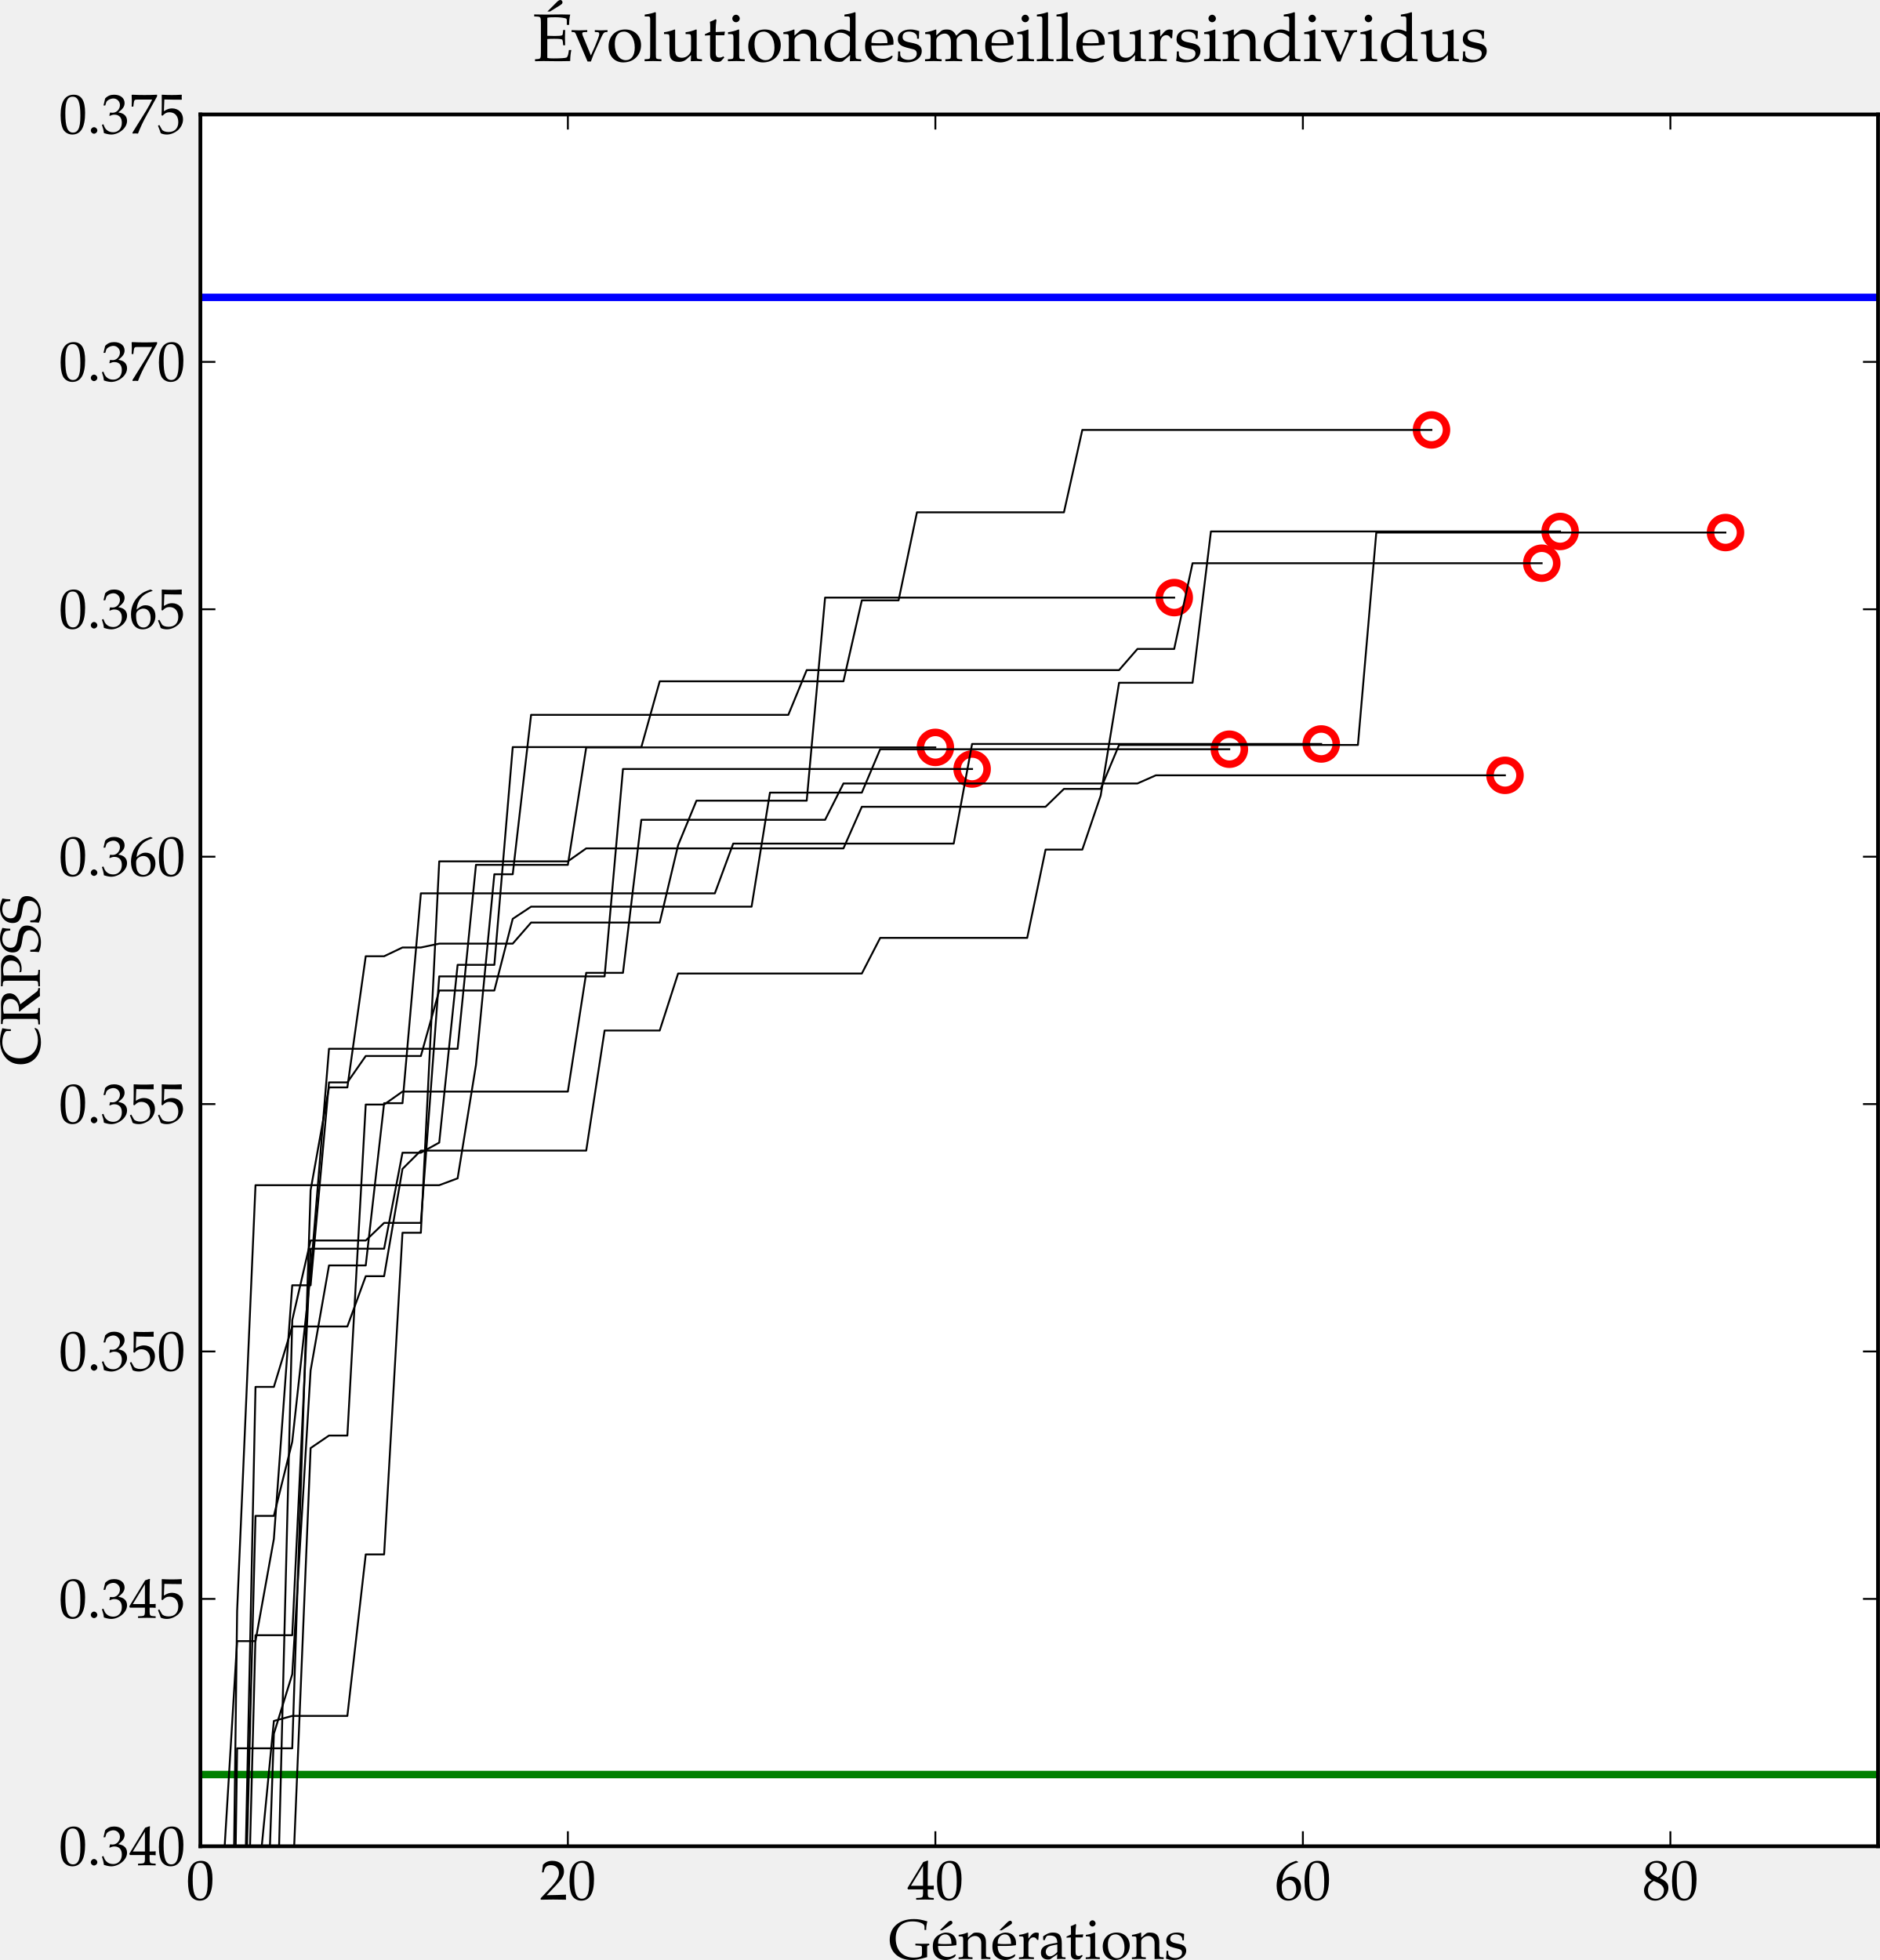
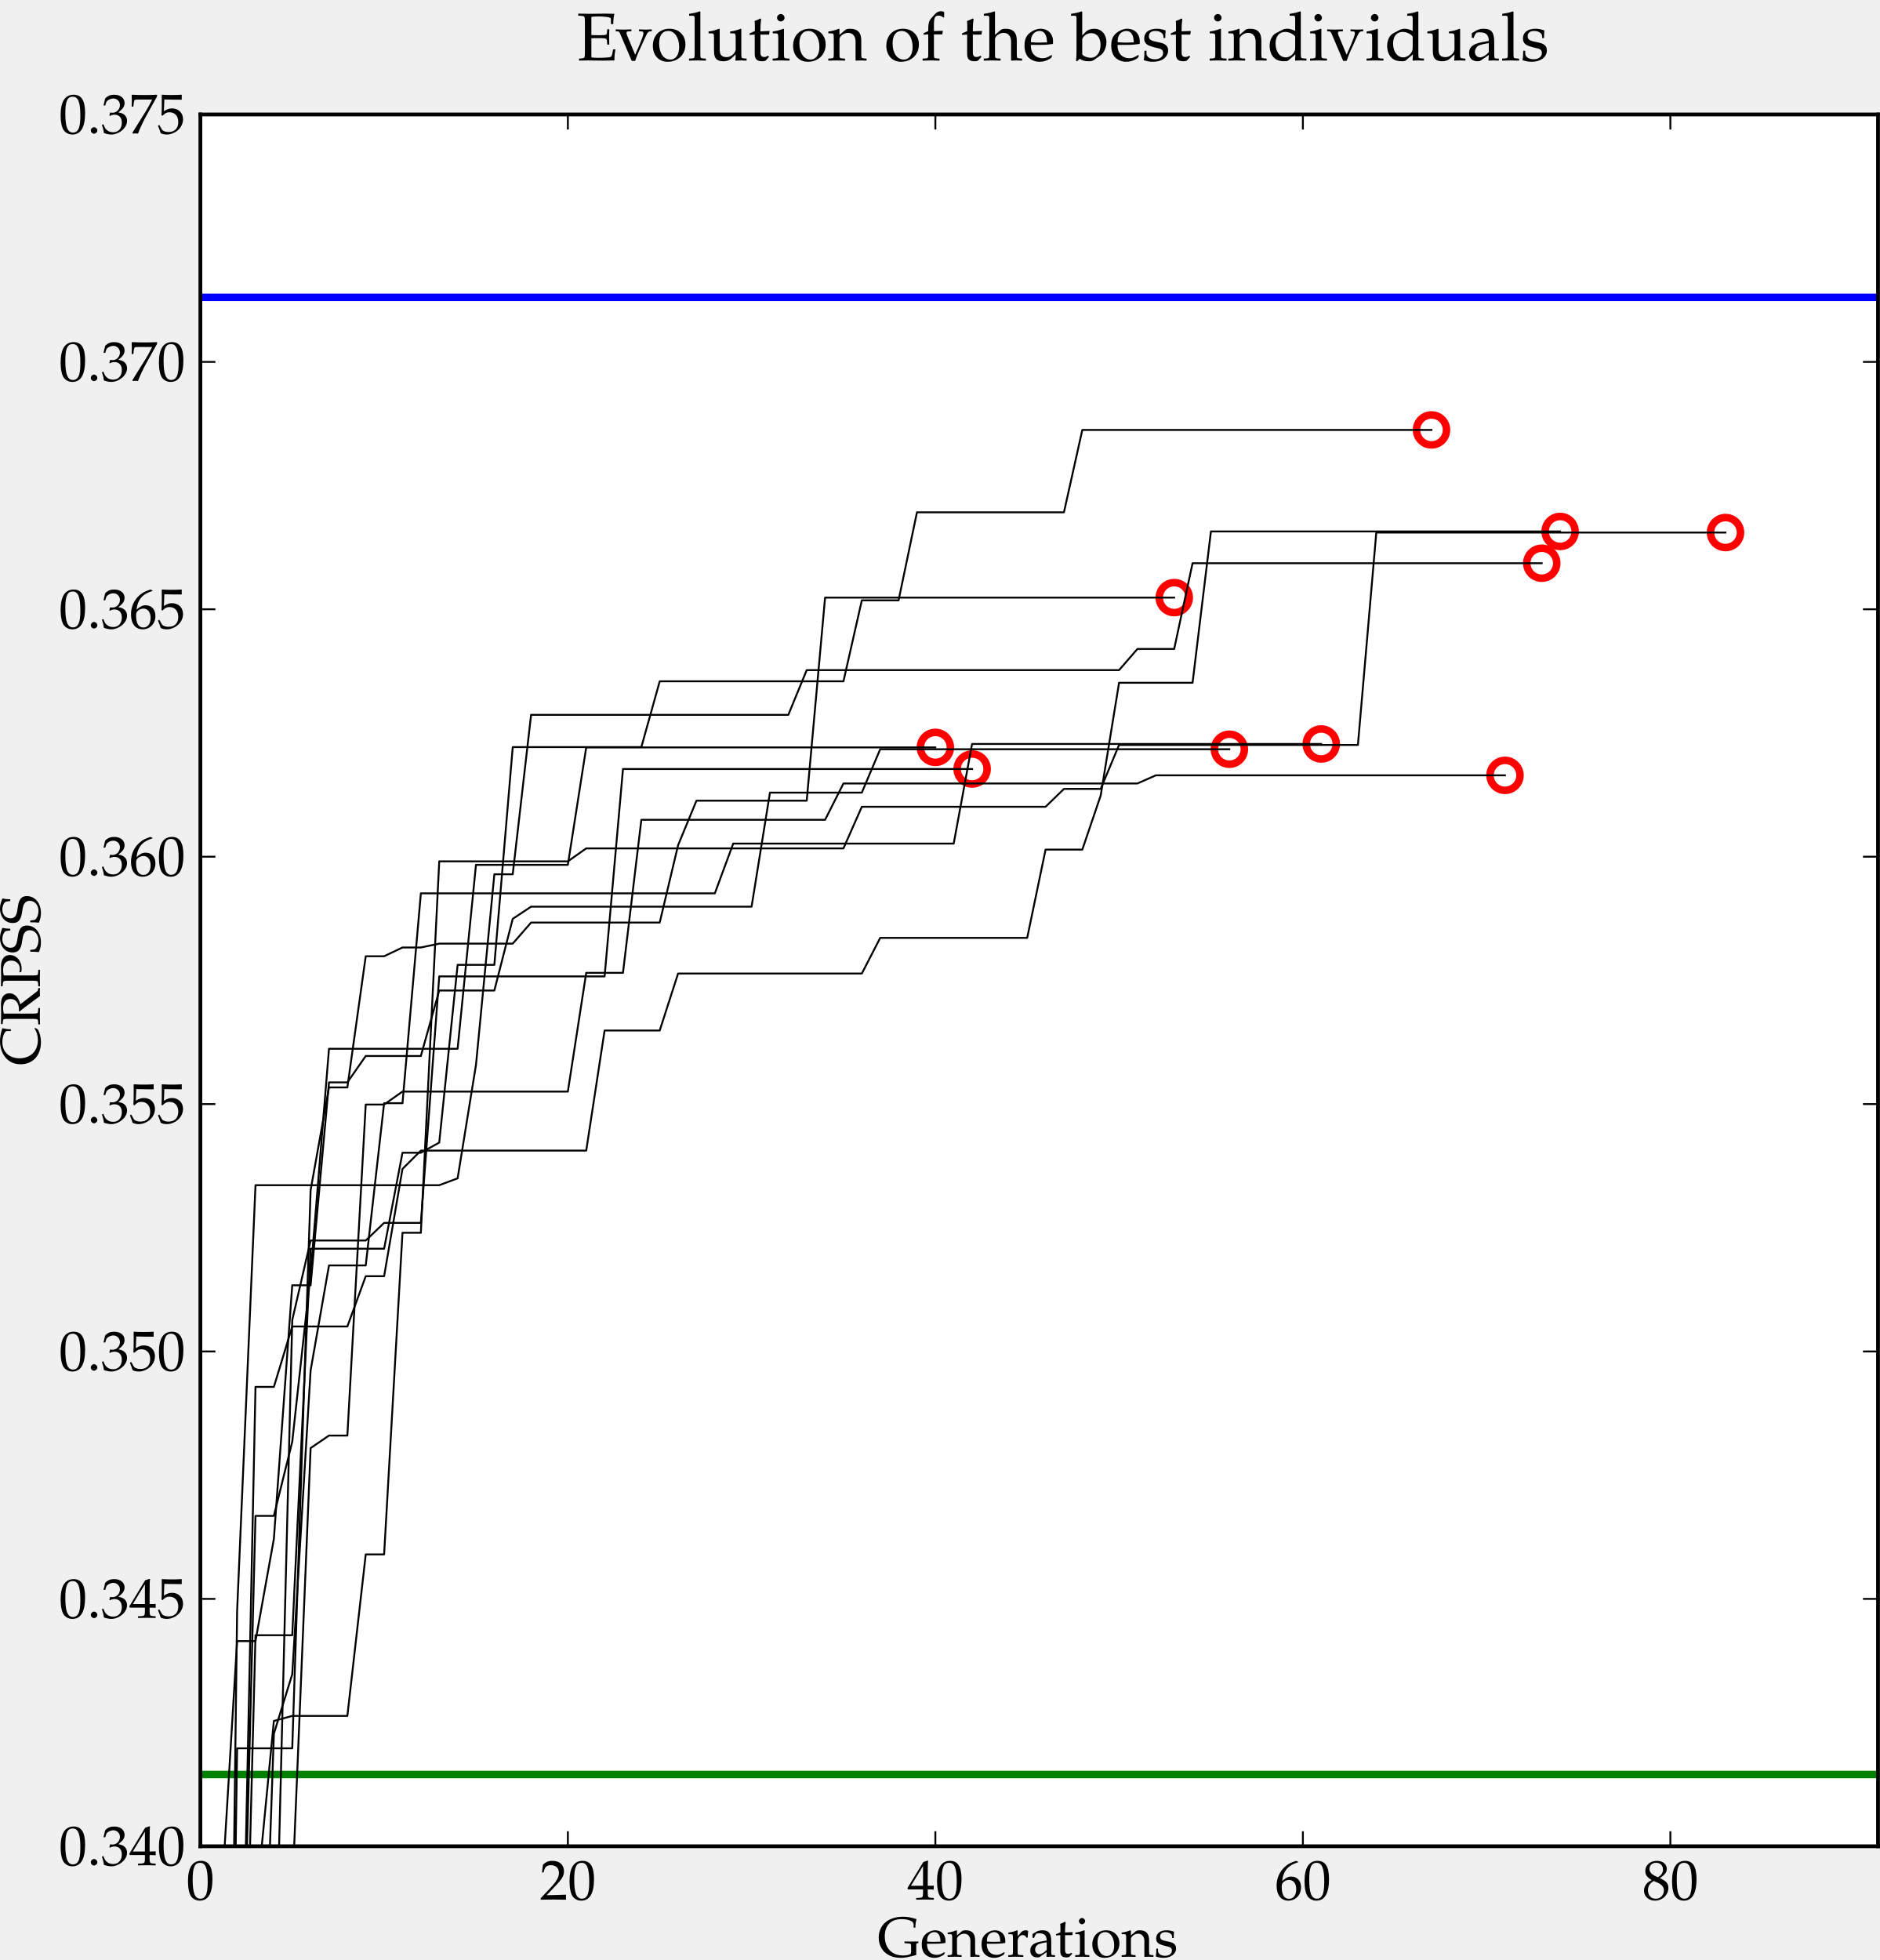
<svg xmlns="http://www.w3.org/2000/svg" id="svg2" version="1.1" xml:space="preserve" width="625.27" height="651.901" viewBox="0 0 625.27 651.901">
  <defs id="defs6">
    <clipPath clipPathUnits="userSpaceOnUse" id="clipPath20">
      <path d="m 72,57.6 446.4,0 0,460.8 -446.4,0 0,-460.8 z" id="path22" />
    </clipPath>
    <clipPath clipPathUnits="userSpaceOnUse" id="clipPath30">
      <path d="m 72,57.6 446.4,0 0,460.8 -446.4,0 0,-460.8 z" id="path32" />
    </clipPath>
    <clipPath clipPathUnits="userSpaceOnUse" id="clipPath40">
      <path d="m 72,57.6 446.4,0 0,460.8 -446.4,0 0,-460.8 z" id="path42" />
    </clipPath>
    <clipPath clipPathUnits="userSpaceOnUse" id="clipPath50">
      <path d="m 72,57.6 446.4,0 0,460.8 -446.4,0 0,-460.8 z" id="path52" />
    </clipPath>
    <clipPath clipPathUnits="userSpaceOnUse" id="clipPath60">
      <path d="m 72,57.6 446.4,0 0,460.8 -446.4,0 0,-460.8 z" id="path62" />
    </clipPath>
    <clipPath clipPathUnits="userSpaceOnUse" id="clipPath70">
      <path d="m 72,57.6 446.4,0 0,460.8 -446.4,0 0,-460.8 z" id="path72" />
    </clipPath>
    <clipPath clipPathUnits="userSpaceOnUse" id="clipPath80">
      <path d="m 72,57.6 446.4,0 0,460.8 -446.4,0 0,-460.8 z" id="path82" />
    </clipPath>
    <clipPath clipPathUnits="userSpaceOnUse" id="clipPath90">
      <path d="m 72,57.6 446.4,0 0,460.8 -446.4,0 0,-460.8 z" id="path92" />
    </clipPath>
    <clipPath clipPathUnits="userSpaceOnUse" id="clipPath100">
      <path d="m 72,57.6 446.4,0 0,460.8 -446.4,0 0,-460.8 z" id="path102" />
    </clipPath>
    <clipPath clipPathUnits="userSpaceOnUse" id="clipPath110">
      <path d="m 72,57.6 446.4,0 0,460.8 -446.4,0 0,-460.8 z" id="path112" />
    </clipPath>
    <clipPath clipPathUnits="userSpaceOnUse" id="clipPath120">
      <path d="m 72,57.6 446.4,0 0,460.8 -446.4,0 0,-460.8 z" id="path122" />
    </clipPath>
    <clipPath clipPathUnits="userSpaceOnUse" id="clipPath130">
      <path d="m 72,57.6 446.4,0 0,460.8 -446.4,0 0,-460.8 z" id="path132" />
    </clipPath>
    <clipPath clipPathUnits="userSpaceOnUse" id="clipPath140">
      <path d="m 72,57.6 446.4,0 0,460.8 -446.4,0 0,-460.8 z" id="path142" />
    </clipPath>
    <clipPath clipPathUnits="userSpaceOnUse" id="clipPath150">
      <path d="m 72,57.6 446.4,0 0,460.8 -446.4,0 0,-460.8 z" id="path152" />
    </clipPath>
    <clipPath clipPathUnits="userSpaceOnUse" id="clipPath160">
      <path d="m 72,57.6 446.4,0 0,460.8 -446.4,0 0,-460.8 z" id="path162" />
    </clipPath>
    <clipPath clipPathUnits="userSpaceOnUse" id="clipPath170">
      <path d="m 72,57.6 446.4,0 0,460.8 -446.4,0 0,-460.8 z" id="path172" />
    </clipPath>
    <clipPath clipPathUnits="userSpaceOnUse" id="clipPath180">
      <path d="m 72,57.6 446.4,0 0,460.8 -446.4,0 0,-460.8 z" id="path182" />
    </clipPath>
    <clipPath clipPathUnits="userSpaceOnUse" id="clipPath190">
      <path d="m 72,57.6 446.4,0 0,460.8 -446.4,0 0,-460.8 z" id="path192" />
    </clipPath>
    <clipPath clipPathUnits="userSpaceOnUse" id="clipPath200">
      <path d="m 72,57.6 446.4,0 0,460.8 -446.4,0 0,-460.8 z" id="path202" />
    </clipPath>
    <clipPath clipPathUnits="userSpaceOnUse" id="clipPath210">
      <path d="m 72,57.6 446.4,0 0,460.8 -446.4,0 0,-460.8 z" id="path212" />
    </clipPath>
    <clipPath clipPathUnits="userSpaceOnUse" id="clipPath220">
      <path d="m 72,57.6 446.4,0 0,460.8 -446.4,0 0,-460.8 z" id="path222" />
    </clipPath>
    <clipPath clipPathUnits="userSpaceOnUse" id="clipPath230">
      <path d="m 72,57.6 446.4,0 0,460.8 -446.4,0 0,-460.8 z" id="path232" />
    </clipPath>
  </defs>
  <g id="g10" transform="matrix(1.25,0,0,-1.25,-23.3546,686.0788)">
    <path d="m 72,57.6 446.4,0 0,460.8 -446.4,0 0,-460.8 z" style="fill:#ffffff;fill-opacity:1;fill-rule:nonzero;stroke:none" id="path14" />
    <g id="g16">
      <g id="g18" clip-path="url(#clipPath20)">
        <path d="m 428.924,395.011 c 1.058,0 2.073,0.42 2.821,1.168 0.748,0.748 1.168,1.763 1.168,2.821 0,1.058 -0.42,2.073 -1.168,2.821 -0.748,0.748 -1.763,1.168 -2.821,1.168 -1.058,0 -2.073,-0.42 -2.821,-1.168 -0.748,-0.748 -1.168,-1.763 -1.168,-2.821 0,-1.058 0.42,-2.073 1.168,-2.821 0.748,-0.748 1.763,-1.168 2.821,-1.168 z" style="fill:none;stroke:#ff0000;stroke-width:2;stroke-linecap:butt;stroke-linejoin:round;stroke-miterlimit:10;stroke-dasharray:none;stroke-opacity:1" id="path24" />
      </g>
    </g>
    <g id="g26">
      <g id="g28" clip-path="url(#clipPath30)">
        <path d="m 399.588,430.479 c 1.058,0 2.073,0.42 2.821,1.168 0.748,0.748 1.168,1.763 1.168,2.821 0,1.058 -0.42,2.073 -1.168,2.821 -0.748,0.748 -1.763,1.168 -2.821,1.168 -1.058,0 -2.073,-0.42 -2.821,-1.168 -0.748,-0.748 -1.168,-1.763 -1.168,-2.821 0,-1.058 0.42,-2.073 1.168,-2.821 0.748,-0.748 1.763,-1.168 2.821,-1.168 z" style="fill:none;stroke:#ff0000;stroke-width:2;stroke-linecap:butt;stroke-linejoin:round;stroke-miterlimit:10;stroke-dasharray:none;stroke-opacity:1" id="path34" />
      </g>
    </g>
    <g id="g36">
      <g id="g38" clip-path="url(#clipPath40)">
        <path d="m 370.252,346.916 c 1.058,0 2.073,0.42 2.821,1.168 0.748,0.748 1.168,1.763 1.168,2.821 0,1.058 -0.42,2.073 -1.168,2.821 -0.748,0.748 -1.763,1.168 -2.821,1.168 -1.058,0 -2.073,-0.42 -2.821,-1.168 -0.748,-0.748 -1.168,-1.763 -1.168,-2.821 0,-1.058 0.42,-2.073 1.168,-2.821 0.748,-0.748 1.763,-1.168 2.821,-1.168 z" style="fill:none;stroke:#ff0000;stroke-width:2;stroke-linecap:butt;stroke-linejoin:round;stroke-miterlimit:10;stroke-dasharray:none;stroke-opacity:1" id="path44" />
      </g>
    </g>
    <g id="g46">
      <g id="g48" clip-path="url(#clipPath50)">
        <path d="m 477.818,403.173 c 1.058,0 2.073,0.42 2.821,1.168 0.748,0.748 1.168,1.763 1.168,2.821 0,1.058 -0.42,2.073 -1.168,2.821 -0.748,0.748 -1.763,1.168 -2.821,1.168 -1.058,0 -2.073,-0.42 -2.821,-1.168 -0.748,-0.748 -1.168,-1.763 -1.168,-2.821 0,-1.058 0.42,-2.073 1.168,-2.821 0.748,-0.748 1.763,-1.168 2.821,-1.168 z" style="fill:none;stroke:#ff0000;stroke-width:2;stroke-linecap:butt;stroke-linejoin:round;stroke-miterlimit:10;stroke-dasharray:none;stroke-opacity:1" id="path54" />
      </g>
    </g>
    <g id="g56">
      <g id="g58" clip-path="url(#clipPath60)">
        <path d="m 433.814,403.463 c 1.058,0 2.073,0.42 2.821,1.168 0.748,0.748 1.168,1.763 1.168,2.821 0,1.058 -0.42,2.073 -1.168,2.821 -0.748,0.748 -1.763,1.168 -2.821,1.168 -1.058,0 -2.073,-0.42 -2.821,-1.168 -0.748,-0.748 -1.168,-1.763 -1.168,-2.821 0,-1.058 0.42,-2.073 1.168,-2.821 0.748,-0.748 1.763,-1.168 2.821,-1.168 z" style="fill:none;stroke:#ff0000;stroke-width:2;stroke-linecap:butt;stroke-linejoin:round;stroke-miterlimit:10;stroke-dasharray:none;stroke-opacity:1" id="path64" />
      </g>
    </g>
    <g id="g66">
      <g id="g68" clip-path="url(#clipPath70)">
        <path d="m 331.137,385.861 c 1.058,0 2.073,0.42 2.821,1.168 0.748,0.748 1.168,1.763 1.168,2.821 0,1.058 -0.42,2.073 -1.168,2.821 -0.748,0.748 -1.763,1.168 -2.821,1.168 -1.058,0 -2.073,-0.42 -2.821,-1.168 -0.748,-0.748 -1.168,-1.763 -1.168,-2.821 0,-1.058 0.42,-2.073 1.168,-2.821 0.748,-0.748 1.763,-1.168 2.821,-1.168 z" style="fill:none;stroke:#ff0000;stroke-width:2;stroke-linecap:butt;stroke-linejoin:round;stroke-miterlimit:10;stroke-dasharray:none;stroke-opacity:1" id="path74" />
      </g>
    </g>
    <g id="g76">
      <g id="g78" clip-path="url(#clipPath80)">
        <path d="m 419.146,338.569 c 1.058,0 2.073,0.42 2.821,1.168 0.748,0.748 1.168,1.763 1.168,2.821 0,1.058 -0.42,2.073 -1.168,2.821 -0.748,0.748 -1.763,1.168 -2.821,1.168 -1.058,0 -2.073,-0.42 -2.821,-1.168 -0.748,-0.748 -1.168,-1.763 -1.168,-2.821 0,-1.058 0.42,-2.073 1.168,-2.821 0.748,-0.748 1.763,-1.168 2.821,-1.168 z" style="fill:none;stroke:#ff0000;stroke-width:2;stroke-linecap:butt;stroke-linejoin:round;stroke-miterlimit:10;stroke-dasharray:none;stroke-opacity:1" id="path84" />
      </g>
    </g>
    <g id="g86">
      <g id="g88" clip-path="url(#clipPath90)">
        <path d="m 277.354,340.255 c 1.058,0 2.073,0.42 2.821,1.168 0.748,0.748 1.168,1.763 1.168,2.821 0,1.058 -0.42,2.073 -1.168,2.821 -0.748,0.748 -1.763,1.168 -2.821,1.168 -1.058,0 -2.073,-0.42 -2.821,-1.168 -0.748,-0.748 -1.168,-1.763 -1.168,-2.821 0,-1.058 0.42,-2.073 1.168,-2.821 0.748,-0.748 1.763,-1.168 2.821,-1.168 z" style="fill:none;stroke:#ff0000;stroke-width:2;stroke-linecap:butt;stroke-linejoin:round;stroke-miterlimit:10;stroke-dasharray:none;stroke-opacity:1" id="path94" />
      </g>
    </g>
    <g id="g96">
      <g id="g98" clip-path="url(#clipPath100)">
        <path d="m 267.575,346.008 c 1.058,0 2.073,0.42 2.821,1.168 0.748,0.748 1.168,1.763 1.168,2.821 0,1.058 -0.42,2.073 -1.168,2.821 -0.748,0.748 -1.763,1.168 -2.821,1.168 -1.058,0 -2.073,-0.42 -2.821,-1.168 -0.748,-0.748 -1.168,-1.763 -1.168,-2.821 0,-1.058 0.42,-2.073 1.168,-2.821 0.748,-0.748 1.763,-1.168 2.821,-1.168 z" style="fill:none;stroke:#ff0000;stroke-width:2;stroke-linecap:butt;stroke-linejoin:round;stroke-miterlimit:10;stroke-dasharray:none;stroke-opacity:1" id="path104" />
      </g>
    </g>
    <g id="g106">
      <g id="g108" clip-path="url(#clipPath110)">
        <path d="m 345.805,345.521 c 1.058,0 2.073,0.42 2.821,1.168 0.748,0.748 1.168,1.763 1.168,2.821 0,1.058 -0.42,2.073 -1.168,2.821 -0.748,0.748 -1.763,1.168 -2.821,1.168 -1.058,0 -2.073,-0.42 -2.821,-1.168 -0.748,-0.748 -1.168,-1.763 -1.168,-2.821 0,-1.058 0.42,-2.073 1.168,-2.821 0.748,-0.748 1.763,-1.168 2.821,-1.168 z" style="fill:none;stroke:#ff0000;stroke-width:2;stroke-linecap:butt;stroke-linejoin:round;stroke-miterlimit:10;stroke-dasharray:none;stroke-opacity:1" id="path114" />
      </g>
    </g>
    <g id="g116">
      <g id="g118" clip-path="url(#clipPath120)">
        <path d="m 72,76.692 446.4,0" style="fill:none;stroke:#008000;stroke-width:2;stroke-linecap:square;stroke-linejoin:round;stroke-miterlimit:10;stroke-dasharray:none;stroke-opacity:1" id="path124" />
      </g>
    </g>
    <g id="g126">
      <g id="g128" clip-path="url(#clipPath130)">
        <path d="m 72,469.738 446.4,0" style="fill:none;stroke:#0000ff;stroke-width:2;stroke-linecap:square;stroke-linejoin:round;stroke-miterlimit:10;stroke-dasharray:none;stroke-opacity:1" id="path134" />
      </g>
    </g>
    <g id="g136">
      <g id="g138" clip-path="url(#clipPath140)">
        <path d="m 80.221,-1 1.558,121.229 4.889,113.278 4.889,0 4.889,0 4.889,0 4.889,0 4.889,0 4.889,0 4.889,0 4.889,0 4.889,0 4.889,0 4.889,1.817 4.889,30.202 4.889,50.714 4.889,0 4.889,42.42 4.889,0 4.889,0 4.889,0 4.889,0 4.889,0 4.889,0 4.889,0 4.889,0 4.889,0 4.889,0 4.889,0 4.889,0 4.889,0 4.889,0 4.889,11.902 4.889,0 4.889,0 4.889,0 4.889,0 4.889,0 4.889,0 4.889,0 4.889,0 4.889,0 4.889,0 4.889,0 4.889,0 4.889,0 4.889,0 4.889,0 4.889,0 4.889,0 4.889,5.622 4.889,0 4.889,0 4.889,22.816 4.889,0 4.889,0 4.889,0 4.889,0 4.889,0 4.889,0 4.889,0 4.889,0 4.889,0 4.889,0 4.889,0 4.889,0 4.889,0 4.889,0 4.889,0 4.889,0 4.889,0 4.889,0 4.889,0" style="fill:none;stroke:#000000;stroke-width:0.5;stroke-linecap:square;stroke-linejoin:round;stroke-miterlimit:10;stroke-dasharray:none;stroke-opacity:1" id="path144" />
      </g>
    </g>
    <g id="g146">
      <g id="g148" clip-path="url(#clipPath150)">
        <path d="m 83.702,-1 2.967,114.765 4.889,0 4.889,0 4.889,102.837 4.889,0 4.889,0 4.889,0 4.889,0 4.889,25.541 4.889,0 4.889,2.699 4.889,47.291 4.889,0 4.889,0 4.889,57.942 4.889,0 4.889,0 4.889,0 4.889,0 4.889,0 4.889,0 4.889,0 4.889,17.51 4.889,0 4.889,0 4.889,0 4.889,0 4.889,0 4.889,0 4.889,0 4.889,0 4.889,0 4.889,0 4.889,21.539 4.889,0 4.889,0 4.889,23.422 4.889,0 4.889,0 4.889,0 4.889,0 4.889,0 4.889,0 4.889,0 4.889,0 4.889,21.921 4.889,0 4.889,0 4.889,0 4.889,0 4.889,0 4.889,0 4.889,0 4.889,0 4.889,0 4.889,0 4.889,0 4.889,0 4.889,0 4.889,0 4.889,0 4.889,0 4.889,0 4.889,0 4.889,0" style="fill:none;stroke:#000000;stroke-width:0.5;stroke-linecap:square;stroke-linejoin:round;stroke-miterlimit:10;stroke-dasharray:none;stroke-opacity:1" id="path154" />
      </g>
    </g>
    <g id="g156">
      <g id="g158" clip-path="url(#clipPath160)">
        <path d="m 88.47,-1 3.088,88.552 4.889,15.825 4.889,80.851 4.889,27.924 4.889,0 4.889,0 4.889,43.17 4.889,0 4.889,55.836 4.889,0 4.889,0 4.889,0 4.889,0 4.889,0 4.889,0 4.889,0 4.889,0 4.889,0 4.889,0 4.889,0 4.889,0 4.889,0 4.889,0 4.889,0 4.889,0 4.889,13.245 4.889,0 4.889,0 4.889,0 4.889,0 4.889,0 4.889,0 4.889,0 4.889,0 4.889,0 4.889,0 4.889,0 4.889,0 4.889,26.503 4.889,0 4.889,0 4.889,0 4.889,0 4.889,0 4.889,0 4.889,0 4.889,0 4.889,0 4.889,0 4.889,0 4.889,0 4.889,0 4.889,0 4.889,0 4.889,0 4.889,0 4.889,0 4.889,0" style="fill:none;stroke:#000000;stroke-width:0.5;stroke-linecap:square;stroke-linejoin:round;stroke-miterlimit:10;stroke-dasharray:none;stroke-opacity:1" id="path164" />
      </g>
    </g>
    <g id="g166">
      <g id="g168" clip-path="url(#clipPath170)">
        <path d="m 84.759,-1 1.909,41.392 4.889,50.556 4.889,1.343 4.889,0 4.889,0 4.889,0 4.889,42.973 4.889,0 4.889,85.577 4.889,0 4.889,98.835 4.889,0 4.889,0 4.889,0 4.889,0 4.889,0 4.889,0 4.889,0 4.889,3.449 4.889,0 4.889,0 4.889,0 4.889,0 4.889,0 4.889,0 4.889,0 4.889,0 4.889,0 4.889,0 4.889,0 4.889,0 4.889,0 4.889,0 4.889,11.072 4.889,0 4.889,0 4.889,0 4.889,0 4.889,0 4.889,0 4.889,0 4.889,0 4.889,0 4.889,0 4.889,4.753 4.889,0 4.889,0 4.889,11.691 4.889,0 4.889,0 4.889,0 4.889,0 4.889,0 4.889,0 4.889,0 4.889,0 4.889,0 4.889,0 4.889,0 4.889,0 4.889,0 4.889,56.52 4.889,0 4.889,0 4.889,0 4.889,0 4.889,0 4.889,0 4.889,0 4.889,0 4.889,0 4.889,0 4.889,0 4.889,0 4.889,0 4.889,0 4.889,0 4.889,0 4.889,0 4.889,0 4.889,0" style="fill:none;stroke:#000000;stroke-width:0.5;stroke-linecap:square;stroke-linejoin:round;stroke-miterlimit:10;stroke-dasharray:none;stroke-opacity:1" id="path174" />
      </g>
    </g>
    <g id="g176">
      <g id="g178" clip-path="url(#clipPath180)">
        <path d="m 82.872,-1 3.796,180.83 4.889,0 4.889,16.088 4.889,0 4.889,0 4.889,0 4.889,13.376 4.889,0 4.889,28.543 4.889,4.871 4.889,0 4.889,0 4.889,0 4.889,0 4.889,0 4.889,0 4.889,0 4.889,0 4.889,0 4.889,31.953 4.889,0 4.889,0 4.889,0 4.889,15.167 4.889,0 4.889,0 4.889,0 4.889,0 4.889,0 4.889,0 4.889,0 4.889,0 4.889,0 4.889,0 4.889,9.479 4.889,0 4.889,0 4.889,0 4.889,0 4.889,0 4.889,0 4.889,0 4.889,0 4.889,23.488 4.889,0 4.889,0 4.889,14.377 4.889,30.018 4.889,0 4.889,0 4.889,0 4.889,0 4.889,40.261 4.889,0 4.889,0 4.889,0 4.889,0 4.889,0 4.889,0 4.889,0 4.889,0 4.889,0 4.889,0 4.889,0 4.889,0 4.889,0 4.889,0 4.889,0 4.889,0 4.889,0 4.889,0 4.889,0" style="fill:none;stroke:#000000;stroke-width:0.5;stroke-linecap:square;stroke-linejoin:round;stroke-miterlimit:10;stroke-dasharray:none;stroke-opacity:1" id="path184" />
      </g>
    </g>
    <g id="g186">
      <g id="g188" clip-path="url(#clipPath190)">
        <path d="m 80.547,-1 1.232,84.668 4.889,0 4.889,0 4.889,0 4.889,148.509 4.889,27.345 4.889,0 4.889,34.902 4.889,0 4.889,2.33 4.889,0 4.889,1.027 4.889,0 4.889,0 4.889,0 4.889,0 4.889,5.609 4.889,0 4.889,0 4.889,0 4.889,0 4.889,0 4.889,0 4.889,0 4.889,20.578 4.889,11.849 4.889,0 4.889,0 4.889,0 4.889,0 4.889,0 4.889,0 4.889,54.032 4.889,0 4.889,0 4.889,0 4.889,0 4.889,0 4.889,0 4.889,0 4.889,0 4.889,0 4.889,0 4.889,0 4.889,0 4.889,0 4.889,0 4.889,0 4.889,0 4.889,0 4.889,0 4.889,0" style="fill:none;stroke:#000000;stroke-width:0.5;stroke-linecap:square;stroke-linejoin:round;stroke-miterlimit:10;stroke-dasharray:none;stroke-opacity:1" id="path194" />
      </g>
    </g>
    <g id="g196">
      <g id="g198" clip-path="url(#clipPath200)">
        <path d="m 90.151,-1 1.406,16.18 4.889,29.978 4.889,118.399 4.889,3.331 4.889,0 4.889,88.079 4.889,0 4.889,3.449 4.889,0 4.889,0 4.889,0 4.889,0 4.889,0 4.889,0 4.889,0 4.889,0 4.889,0 4.889,31.598 4.889,0 4.889,0 4.889,40.708 4.889,0 4.889,0 4.889,0 4.889,0 4.889,0 4.889,0 4.889,0 4.889,0 4.889,0 4.889,0 4.889,9.677 4.889,0 4.889,0 4.889,0 4.889,0 4.889,0 4.889,0 4.889,0 4.889,0 4.889,0 4.889,0 4.889,0 4.889,0 4.889,0 4.889,0 4.889,0 4.889,0 4.889,2.159 4.889,0 4.889,0 4.889,0 4.889,0 4.889,0 4.889,0 4.889,0 4.889,0 4.889,0 4.889,0 4.889,0 4.889,0 4.889,0 4.889,0 4.889,0 4.889,0 4.889,0 4.889,0 4.889,0" style="fill:none;stroke:#000000;stroke-width:0.5;stroke-linecap:square;stroke-linejoin:round;stroke-miterlimit:10;stroke-dasharray:none;stroke-opacity:1" id="path204" />
      </g>
    </g>
    <g id="g206">
      <g id="g208" clip-path="url(#clipPath210)">
        <path d="m 86.35,-1 0.319,3.001 4.889,0 4.889,195.616 4.889,21.17 4.889,0 4.889,0 4.889,0 4.889,4.687 4.889,0 4.889,0 4.889,65.592 4.889,0 4.889,0 4.889,0 4.889,0 4.889,0 4.889,0 4.889,0 4.889,0 4.889,0 4.889,55.178 4.889,0 4.889,0 4.889,0 4.889,0 4.889,0 4.889,0 4.889,0 4.889,0 4.889,0 4.889,0 4.889,0 4.889,0 4.889,0 4.889,0 4.889,0 4.889,0 4.889,0 4.889,0 4.889,0" style="fill:none;stroke:#000000;stroke-width:0.5;stroke-linecap:square;stroke-linejoin:round;stroke-miterlimit:10;stroke-dasharray:none;stroke-opacity:1" id="path214" />
      </g>
    </g>
    <g id="g216">
      <g id="g218" clip-path="url(#clipPath220)">
        <path d="m 82.912,-1 3.756,146.507 4.889,0 4.889,19.735 4.889,44.645 4.889,59.917 4.889,0 4.889,0 4.889,0 4.889,0 4.889,0 4.889,0 4.889,0 4.889,48.937 4.889,0 4.889,0 4.889,0 4.889,0 4.889,0 4.889,31.255 4.889,0 4.889,0 4.889,0 4.889,0 4.889,0 4.889,0 4.889,0 4.889,0 4.889,0 4.889,0 4.889,0 4.889,0 4.889,0 4.889,0 4.889,0 4.889,0 4.889,0 4.889,0 4.889,0" style="fill:none;stroke:#000000;stroke-width:0.5;stroke-linecap:square;stroke-linejoin:round;stroke-miterlimit:10;stroke-dasharray:none;stroke-opacity:1" id="path224" />
      </g>
    </g>
    <g id="g226">
      <g id="g228" clip-path="url(#clipPath230)">
        <path d="m 76.889,31.664 4.889,80.522 4.889,0 4.889,27.2 4.889,67.487 4.889,0 4.889,53.979 4.889,0 4.889,7.03 4.889,0 4.889,0 4.889,0 4.889,17.431 4.889,0 4.889,0 4.889,0 4.889,19.064 4.889,3.239 4.889,0 4.889,0 4.889,0 4.889,0 4.889,0 4.889,0 4.889,0 4.889,0 4.889,0 4.889,0 4.889,0 4.889,0 4.889,30.347 4.889,0 4.889,0 4.889,0 4.889,0 4.889,0 4.889,11.546 4.889,0 4.889,0 4.889,0 4.889,0 4.889,0 4.889,0 4.889,0 4.889,0 4.889,0 4.889,0 4.889,0 4.889,0 4.889,0 4.889,0 4.889,0 4.889,0 4.889,0 4.889,0 4.889,0" style="fill:none;stroke:#000000;stroke-width:0.5;stroke-linecap:square;stroke-linejoin:round;stroke-miterlimit:10;stroke-dasharray:none;stroke-opacity:1" id="path234" />
      </g>
    </g>
    <path d="m 72,57.6 0,4" style="fill:none;stroke:#000000;stroke-width:0.5;stroke-linecap:butt;stroke-linejoin:round;stroke-miterlimit:10;stroke-dasharray:none;stroke-opacity:1" id="path236" />
    <path d="m 72,518.4 0,-4" style="fill:none;stroke:#000000;stroke-width:0.5;stroke-linecap:butt;stroke-linejoin:round;stroke-miterlimit:10;stroke-dasharray:none;stroke-opacity:1" id="path238" />
    <text transform="matrix(1,0,0,-1,68.26401,43.43074)" style="font-variant:normal;font-size:14.944px;font-family:'URW Palladio L';-inkscape-font-specification:URWPalladioL-Roma;writing-mode:lr-tb;fill:#000000;fill-opacity:1;fill-rule:nonzero;stroke:none" id="text240">
      <tspan x="0" y="0" id="tspan242">0</tspan>
    </text>
    <path d="m 169.788,57.6 0,4" style="fill:none;stroke:#000000;stroke-width:0.5;stroke-linecap:butt;stroke-linejoin:round;stroke-miterlimit:10;stroke-dasharray:none;stroke-opacity:1" id="path244" />
    <path d="m 169.788,518.4 0,-4" style="fill:none;stroke:#000000;stroke-width:0.5;stroke-linecap:butt;stroke-linejoin:round;stroke-miterlimit:10;stroke-dasharray:none;stroke-opacity:1" id="path246" />
    <text transform="matrix(1,0,0,-1,162.3155,43.43074)" style="font-variant:normal;font-size:14.944px;font-family:'URW Palladio L';-inkscape-font-specification:URWPalladioL-Roma;writing-mode:lr-tb;fill:#000000;fill-opacity:1;fill-rule:nonzero;stroke:none" id="text248">
      <tspan x="0 7.472" y="0" id="tspan250">20</tspan>
    </text>
    <path d="m 267.575,57.6 0,4" style="fill:none;stroke:#000000;stroke-width:0.5;stroke-linecap:butt;stroke-linejoin:round;stroke-miterlimit:10;stroke-dasharray:none;stroke-opacity:1" id="path252" />
    <path d="m 267.575,518.4 0,-4" style="fill:none;stroke:#000000;stroke-width:0.5;stroke-linecap:butt;stroke-linejoin:round;stroke-miterlimit:10;stroke-dasharray:none;stroke-opacity:1" id="path254" />
    <text transform="matrix(1,0,0,-1,260.103,43.43074)" style="font-variant:normal;font-size:14.944px;font-family:'URW Palladio L';-inkscape-font-specification:URWPalladioL-Roma;writing-mode:lr-tb;fill:#000000;fill-opacity:1;fill-rule:nonzero;stroke:none" id="text256">
      <tspan x="0 7.472" y="0" id="tspan258">40</tspan>
    </text>
    <path d="m 365.363,57.6 0,4" style="fill:none;stroke:#000000;stroke-width:0.5;stroke-linecap:butt;stroke-linejoin:round;stroke-miterlimit:10;stroke-dasharray:none;stroke-opacity:1" id="path260" />
    <path d="m 365.363,518.4 0,-4" style="fill:none;stroke:#000000;stroke-width:0.5;stroke-linecap:butt;stroke-linejoin:round;stroke-miterlimit:10;stroke-dasharray:none;stroke-opacity:1" id="path262" />
    <text transform="matrix(1,0,0,-1,357.8906,43.43074)" style="font-variant:normal;font-size:14.944px;font-family:'URW Palladio L';-inkscape-font-specification:URWPalladioL-Roma;writing-mode:lr-tb;fill:#000000;fill-opacity:1;fill-rule:nonzero;stroke:none" id="text264">
      <tspan x="0 7.472" y="0" id="tspan266">60</tspan>
    </text>
    <path d="m 463.15,57.6 0,4" style="fill:none;stroke:#000000;stroke-width:0.5;stroke-linecap:butt;stroke-linejoin:round;stroke-miterlimit:10;stroke-dasharray:none;stroke-opacity:1" id="path268" />
    <path d="m 463.15,518.4 0,-4" style="fill:none;stroke:#000000;stroke-width:0.5;stroke-linecap:butt;stroke-linejoin:round;stroke-miterlimit:10;stroke-dasharray:none;stroke-opacity:1" id="path270" />
    <text transform="matrix(1,0,0,-1,455.6781,43.43074)" style="font-variant:normal;font-size:14.944px;font-family:'URW Palladio L';-inkscape-font-specification:URWPalladioL-Roma;writing-mode:lr-tb;fill:#000000;fill-opacity:1;fill-rule:nonzero;stroke:none" id="text272">
      <tspan x="0 7.472" y="0" id="tspan274">80</tspan>
    </text>
-     <text transform="matrix(1,0,0,-1,255.0984,27.64124)" style="font-variant:normal;font-size:14.944px;font-family:'URW Palladio L';-inkscape-font-specification:URWPalladioL-Roma;writing-mode:lr-tb;fill:#000000;fill-opacity:1;fill-rule:nonzero;stroke:none" id="text276">
-       <tspan x="0" y="0" id="tspan278">G</tspan>
-       <tspan x="12.493" y="-0.037" id="tspan280">´</tspan>
-       <tspan x="11.402 18.545" y="0" id="tspan282">en</tspan>
-       <tspan x="28.348" y="-0.037" id="tspan284">´</tspan>
-       <tspan x="27.257 34.401 40.289 47.761 52.617 56.951 65.095 73.778" y="0" id="tspan286">erations</tspan>
-     </text>
    <path d="m 72,57.6 4,0" style="fill:none;stroke:#000000;stroke-width:0.5;stroke-linecap:butt;stroke-linejoin:round;stroke-miterlimit:10;stroke-dasharray:none;stroke-opacity:1" id="path288" />
    <path d="m 518.4,57.6 -4,0" style="fill:none;stroke:#000000;stroke-width:0.5;stroke-linecap:butt;stroke-linejoin:round;stroke-miterlimit:10;stroke-dasharray:none;stroke-opacity:1" id="path290" />
    <text transform="matrix(1,0,0,-1,34.37609,52.56394)" style="font-variant:normal;font-size:14.944px;font-family:'URW Palladio L';-inkscape-font-specification:URWPalladioL-Roma;writing-mode:lr-tb;fill:#000000;fill-opacity:1;fill-rule:nonzero;stroke:none" id="text292">
      <tspan x="0 7.472 11.208 18.68 26.152" y="0" id="tspan294">0.340</tspan>
    </text>
    <path d="m 72,123.429 4,0" style="fill:none;stroke:#000000;stroke-width:0.5;stroke-linecap:butt;stroke-linejoin:round;stroke-miterlimit:10;stroke-dasharray:none;stroke-opacity:1" id="path296" />
    <path d="m 518.4,123.429 -4,0" style="fill:none;stroke:#000000;stroke-width:0.5;stroke-linecap:butt;stroke-linejoin:round;stroke-miterlimit:10;stroke-dasharray:none;stroke-opacity:1" id="path298" />
    <text transform="matrix(1,0,0,-1,34.37609,118.3925)" style="font-variant:normal;font-size:14.944px;font-family:'URW Palladio L';-inkscape-font-specification:URWPalladioL-Roma;writing-mode:lr-tb;fill:#000000;fill-opacity:1;fill-rule:nonzero;stroke:none" id="text300">
      <tspan x="0 7.472 11.208 18.68 26.152" y="0" id="tspan302">0.345</tspan>
    </text>
    <path d="m 72,189.257 4,0" style="fill:none;stroke:#000000;stroke-width:0.5;stroke-linecap:butt;stroke-linejoin:round;stroke-miterlimit:10;stroke-dasharray:none;stroke-opacity:1" id="path304" />
    <path d="m 518.4,189.257 -4,0" style="fill:none;stroke:#000000;stroke-width:0.5;stroke-linecap:butt;stroke-linejoin:round;stroke-miterlimit:10;stroke-dasharray:none;stroke-opacity:1" id="path306" />
    <text transform="matrix(1,0,0,-1,34.37609,184.2211)" style="font-variant:normal;font-size:14.944px;font-family:'URW Palladio L';-inkscape-font-specification:URWPalladioL-Roma;writing-mode:lr-tb;fill:#000000;fill-opacity:1;fill-rule:nonzero;stroke:none" id="text308">
      <tspan x="0 7.472 11.208 18.68 26.152" y="0" id="tspan310">0.350</tspan>
    </text>
    <path d="m 72,255.086 4,0" style="fill:none;stroke:#000000;stroke-width:0.5;stroke-linecap:butt;stroke-linejoin:round;stroke-miterlimit:10;stroke-dasharray:none;stroke-opacity:1" id="path312" />
    <path d="m 518.4,255.086 -4,0" style="fill:none;stroke:#000000;stroke-width:0.5;stroke-linecap:butt;stroke-linejoin:round;stroke-miterlimit:10;stroke-dasharray:none;stroke-opacity:1" id="path314" />
    <text transform="matrix(1,0,0,-1,34.37609,250.0497)" style="font-variant:normal;font-size:14.944px;font-family:'URW Palladio L';-inkscape-font-specification:URWPalladioL-Roma;writing-mode:lr-tb;fill:#000000;fill-opacity:1;fill-rule:nonzero;stroke:none" id="text316">
      <tspan x="0 7.472 11.208 18.68 26.152" y="0" id="tspan318">0.355</tspan>
    </text>
    <path d="m 72,320.914 4,0" style="fill:none;stroke:#000000;stroke-width:0.5;stroke-linecap:butt;stroke-linejoin:round;stroke-miterlimit:10;stroke-dasharray:none;stroke-opacity:1" id="path320" />
    <path d="m 518.4,320.914 -4,0" style="fill:none;stroke:#000000;stroke-width:0.5;stroke-linecap:butt;stroke-linejoin:round;stroke-miterlimit:10;stroke-dasharray:none;stroke-opacity:1" id="path322" />
    <text transform="matrix(1,0,0,-1,34.37609,315.8782)" style="font-variant:normal;font-size:14.944px;font-family:'URW Palladio L';-inkscape-font-specification:URWPalladioL-Roma;writing-mode:lr-tb;fill:#000000;fill-opacity:1;fill-rule:nonzero;stroke:none" id="text324">
      <tspan x="0 7.472 11.208 18.68 26.152" y="0" id="tspan326">0.360</tspan>
    </text>
    <path d="m 72,386.743 4,0" style="fill:none;stroke:#000000;stroke-width:0.5;stroke-linecap:butt;stroke-linejoin:round;stroke-miterlimit:10;stroke-dasharray:none;stroke-opacity:1" id="path328" />
    <path d="m 518.4,386.743 -4,0" style="fill:none;stroke:#000000;stroke-width:0.5;stroke-linecap:butt;stroke-linejoin:round;stroke-miterlimit:10;stroke-dasharray:none;stroke-opacity:1" id="path330" />
    <text transform="matrix(1,0,0,-1,34.37609,381.7068)" style="font-variant:normal;font-size:14.944px;font-family:'URW Palladio L';-inkscape-font-specification:URWPalladioL-Roma;writing-mode:lr-tb;fill:#000000;fill-opacity:1;fill-rule:nonzero;stroke:none" id="text332">
      <tspan x="0 7.472 11.208 18.68 26.152" y="0" id="tspan334">0.365</tspan>
    </text>
    <path d="m 72,452.571 4,0" style="fill:none;stroke:#000000;stroke-width:0.5;stroke-linecap:butt;stroke-linejoin:round;stroke-miterlimit:10;stroke-dasharray:none;stroke-opacity:1" id="path336" />
    <path d="m 518.4,452.571 -4,0" style="fill:none;stroke:#000000;stroke-width:0.5;stroke-linecap:butt;stroke-linejoin:round;stroke-miterlimit:10;stroke-dasharray:none;stroke-opacity:1" id="path338" />
    <text transform="matrix(1,0,0,-1,34.37609,447.5354)" style="font-variant:normal;font-size:14.944px;font-family:'URW Palladio L';-inkscape-font-specification:URWPalladioL-Roma;writing-mode:lr-tb;fill:#000000;fill-opacity:1;fill-rule:nonzero;stroke:none" id="text340">
      <tspan x="0 7.472 11.208 18.68 26.152" y="0" id="tspan342">0.370</tspan>
    </text>
    <path d="m 72,518.4 4,0" style="fill:none;stroke:#000000;stroke-width:0.5;stroke-linecap:butt;stroke-linejoin:round;stroke-miterlimit:10;stroke-dasharray:none;stroke-opacity:1" id="path344" />
    <path d="m 518.4,518.4 -4,0" style="fill:none;stroke:#000000;stroke-width:0.5;stroke-linecap:butt;stroke-linejoin:round;stroke-miterlimit:10;stroke-dasharray:none;stroke-opacity:1" id="path346" />
    <text transform="matrix(1,0,0,-1,34.37609,513.3639)" style="font-variant:normal;font-size:14.944px;font-family:'URW Palladio L';-inkscape-font-specification:URWPalladioL-Roma;writing-mode:lr-tb;fill:#000000;fill-opacity:1;fill-rule:nonzero;stroke:none" id="text348">
      <tspan x="0 7.472 11.208 18.68 26.152" y="0" id="tspan350">0.375</tspan>
    </text>
    <text transform="matrix(0,1,1,0,29.27895,265.3526)" style="font-variant:normal;font-size:14.944px;font-family:'URW Palladio L';-inkscape-font-specification:URWPalladioL-Roma;writing-mode:lr-tb;fill:#000000;fill-opacity:1;fill-rule:nonzero;stroke:none" id="text352">
      <tspan x="0 10.58 20.548 29.559 37.39" y="0" id="tspan354">CRPSS</tspan>
    </text>
    <path d="m 72,518.4 446.4,0" style="fill:none;stroke:#000000;stroke-width:1;stroke-linecap:square;stroke-linejoin:round;stroke-miterlimit:10;stroke-dasharray:none;stroke-opacity:1" id="path356" />
    <path d="m 518.4,57.6 0,460.8" style="fill:none;stroke:#000000;stroke-width:1;stroke-linecap:square;stroke-linejoin:round;stroke-miterlimit:10;stroke-dasharray:none;stroke-opacity:1" id="path358" />
    <path d="m 72,57.6 446.4,0" style="fill:none;stroke:#000000;stroke-width:1;stroke-linecap:square;stroke-linejoin:round;stroke-miterlimit:10;stroke-dasharray:none;stroke-opacity:1" id="path360" />
    <path d="m 72,57.6 0,460.8" style="fill:none;stroke:#000000;stroke-width:1;stroke-linecap:square;stroke-linejoin:round;stroke-miterlimit:10;stroke-dasharray:none;stroke-opacity:1" id="path362" />
-     <text transform="matrix(1,0,0,-1,162.9299,536.7226)" style="font-variant:normal;font-size:17.933px;font-family:'URW Palladio L';-inkscape-font-specification:URWPalladioL-Roma;writing-mode:lr-tb;fill:#000000;fill-opacity:1;fill-rule:nonzero;stroke:none" id="text364">
-       <tspan x="0" y="0" id="tspan366">´</tspan>
-       <tspan x="-2.493 8.446 18.56 28.334 33.534 44.33 50.158 55.358 65.132 80.034 90.973 99.545 111.613 127.43 136.002 141.202 146.403 151.603 160.175 170.971 178.036 190.105 195.306 205.725 216.663 221.864 231.978 237.179 248.118 258.913" y="4.107" id="tspan368">Evolutiondesmeilleursindividus</tspan>
+     <text xml:space="preserve" style="font-style:normal;font-weight:normal;font-size:32px;line-height:125%;font-family:sans-serif;letter-spacing:0px;word-spacing:0px;fill:#000000;fill-opacity:1;stroke:none;stroke-width:1px;stroke-linecap:butt;stroke-linejoin:miter;stroke-opacity:1" x="172.15" y="-532.781" id="text3523" transform="scale(1,-1)">
+       <tspan id="tspan3525" x="172.15" y="-532.781" style="font-style:normal;font-variant:normal;font-weight:normal;font-stretch:normal;font-size:18px;font-family:'URW Palladio L';-inkscape-font-specification:'URW Palladio L'">Evolution of the best individuals</tspan>
+     </text>
+     <text xml:space="preserve" style="font-style:normal;font-weight:normal;font-size:32px;line-height:125%;font-family:sans-serif;letter-spacing:0px;word-spacing:0px;fill:#000000;fill-opacity:1;stroke:none;stroke-width:1px;stroke-linecap:butt;stroke-linejoin:miter;stroke-opacity:1" x="252.171" y="-28.215" id="text3527" transform="scale(1,-1)">
+       <tspan id="tspan3529" x="252.171" y="-28.215" style="font-style:normal;font-variant:normal;font-weight:normal;font-stretch:normal;font-size:15px;font-family:'URW Palladio L';-inkscape-font-specification:'URW Palladio L'">Generations</tspan>
    </text>
  </g>
</svg>
